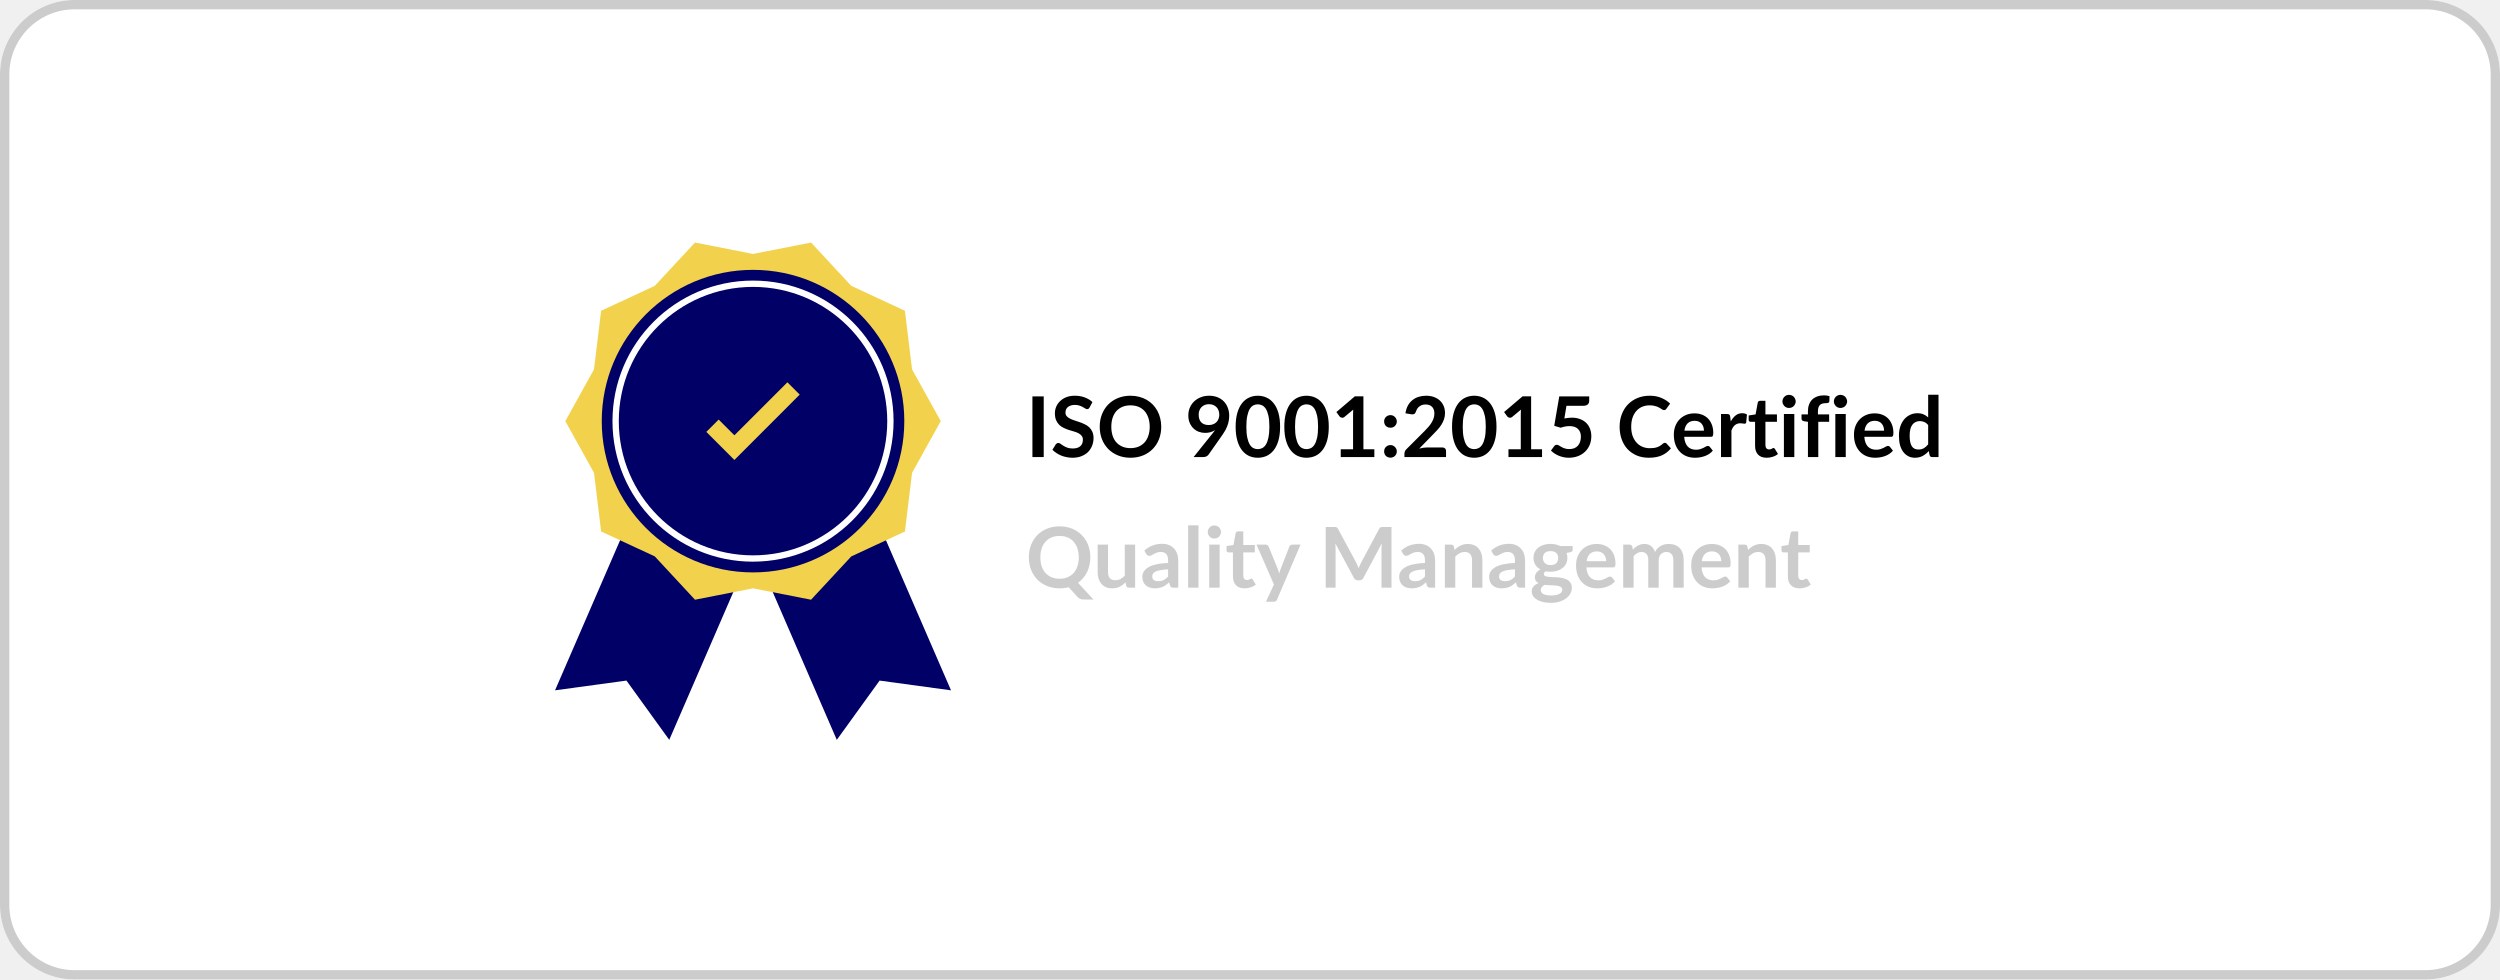
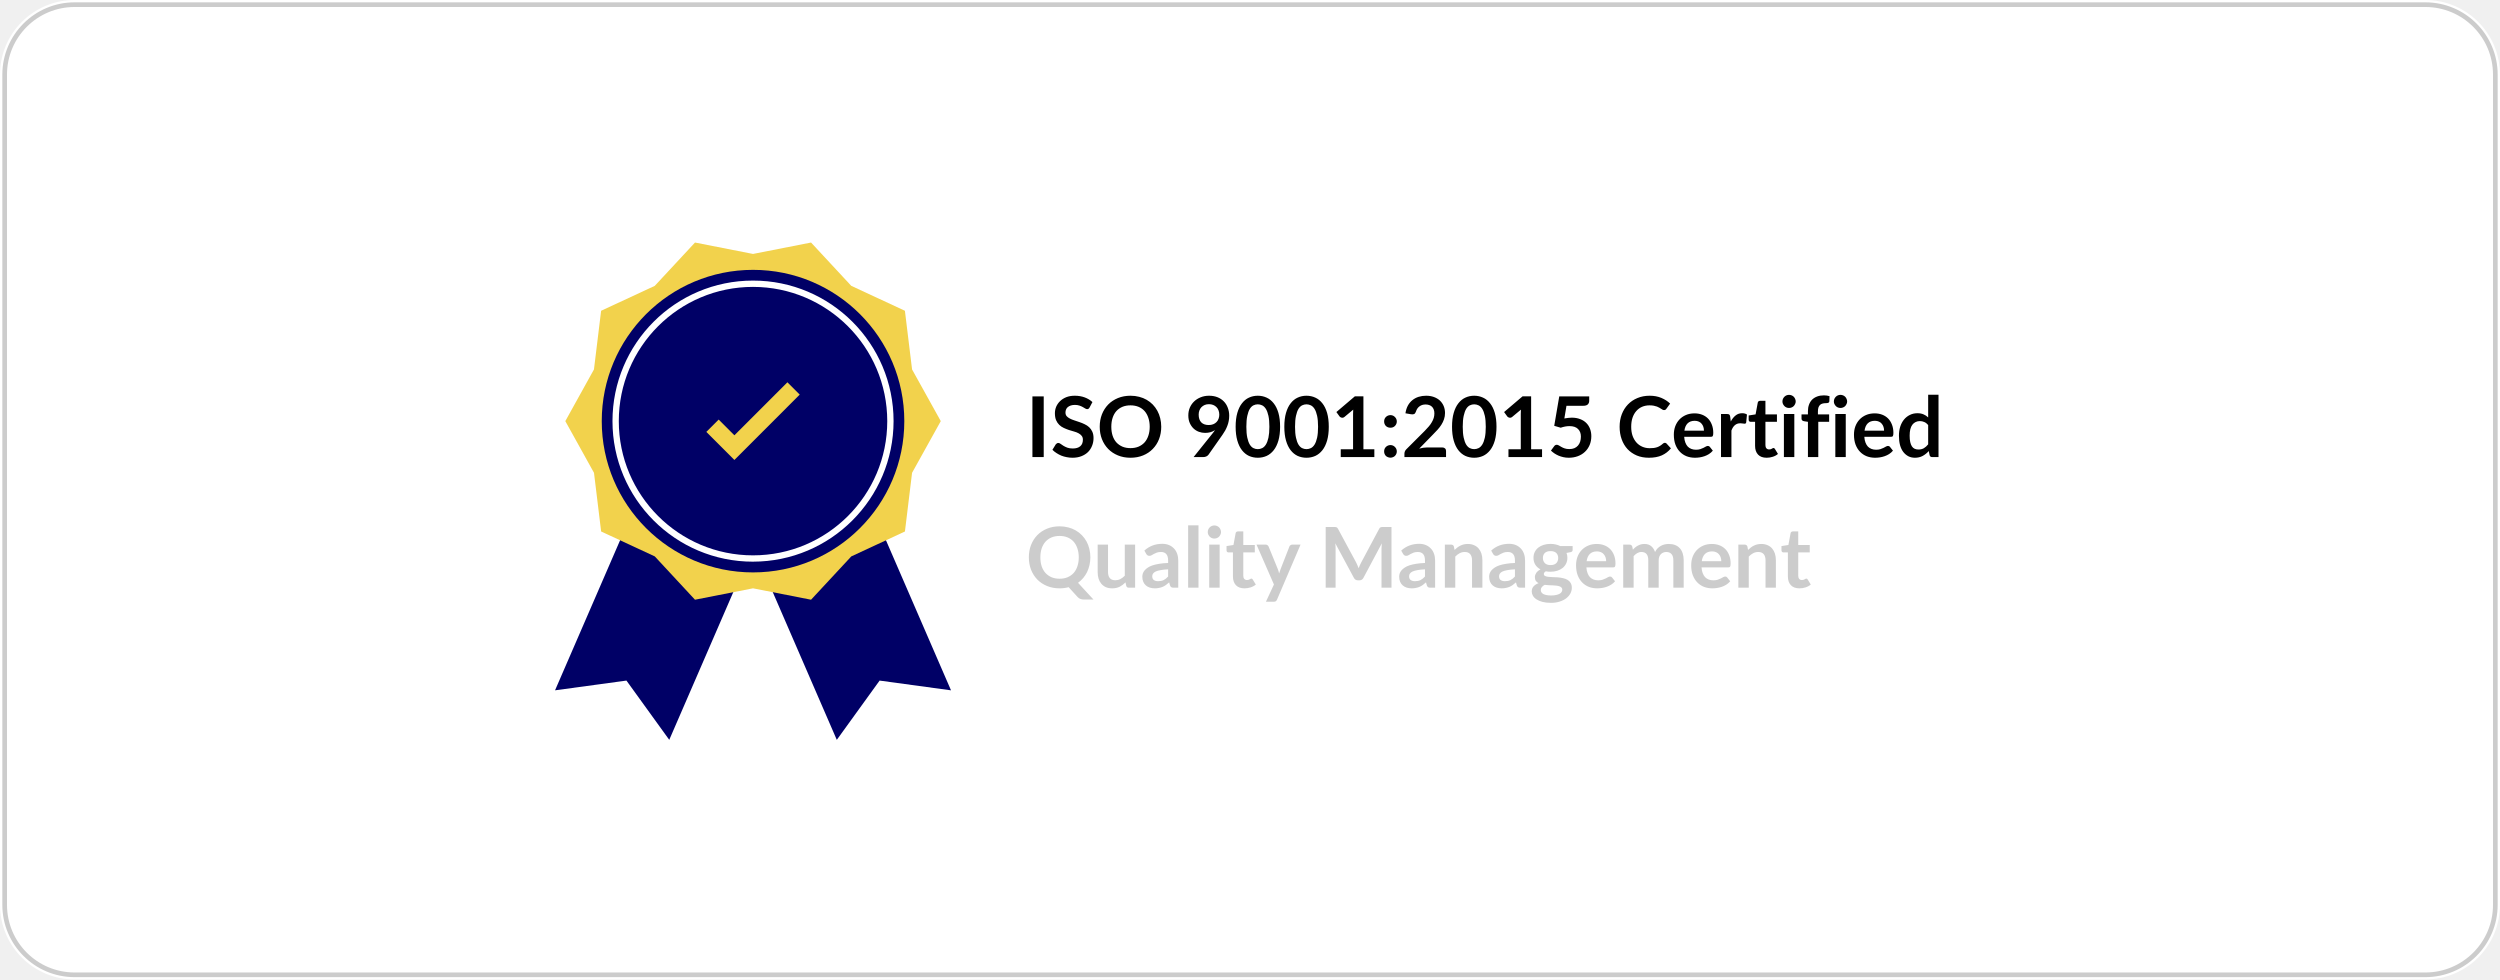
<svg xmlns="http://www.w3.org/2000/svg" width="536" height="210" viewBox="0 0 536 210">
  <defs>
    <clipPath id="clip-path">
      <rect id="Rectangle_252" data-name="Rectangle 252" width="84.899" height="106.622" fill="none" />
    </clipPath>
  </defs>
  <g id="iso-9001:2015" transform="translate(-140 -3361)">
-     <g id="Rectangle_253" data-name="Rectangle 253" transform="translate(140 3361)" fill="#fff" stroke="#ccc" stroke-width="2">
+     <g id="Rectangle_253" data-name="Rectangle 253" transform="translate(140 3361)" fill="#fff" stroke="#ccc" strokeWidth="2">
      <rect width="536" height="210" rx="16" stroke="none" />
      <rect x="1" y="1" width="534" height="208" rx="15" fill="none" />
    </g>
    <g id="iso-9001:2015-2" data-name="iso-9001:2015" transform="translate(68.949 224)">
      <g id="Group_501" data-name="Group 501" transform="translate(190.051 3189)">
        <path id="Path_503" data-name="Path 503" d="M0,445.628l15.31-2.09,9.178,12.707L45.015,408.9,20.525,398.283Z" transform="translate(0 -349.623)" fill="#006" />
        <path id="Path_504" data-name="Path 504" d="M326.445,408.9l20.526,47.346,9.178-12.706,15.311,2.09-20.526-47.346Z" transform="translate(-286.562 -349.622)" fill="#006" />
        <path id="Path_505" data-name="Path 505" d="M70.687,0,58.245,2.445,45.805,0,37.177,9.287l-11.5,5.342-1.536,12.58L18,38.29l6.15,11.08L25.681,61.95l11.5,5.342L45.8,76.58l12.441-2.445L70.686,76.58l8.628-9.287,11.5-5.341L92.345,49.37,98.5,38.29,92.345,27.21,90.81,14.629l-11.5-5.342Z" transform="translate(-15.797)" fill="#f2d24c" />
        <g id="Group_500" data-name="Group 500" transform="translate(0 0)">
          <g id="Group_499" data-name="Group 499" clip-path="url(#clip-path)">
            <path id="Path_506" data-name="Path 506" d="M146.846,80.371a32.434,32.434,0,1,1-32.434-32.434,32.433,32.433,0,0,1,32.434,32.434" transform="translate(-71.963 -42.08)" fill="#006" />
            <path id="Path_507" data-name="Path 507" d="M130.944,127.035A30.133,30.133,0,1,1,161.077,96.9a30.166,30.166,0,0,1-30.133,30.132m0-58.911A28.779,28.779,0,1,0,159.723,96.9a28.811,28.811,0,0,0-28.779-28.779" transform="translate(-88.495 -58.612)" fill="#fff" />
            <path id="Path_508" data-name="Path 508" d="M271.524,261.918,265.51,255.9l2.642-2.642,3.372,3.372,11.366-11.366,2.642,2.642Z" transform="translate(-233.071 -215.303)" fill="#f2d24c" />
          </g>
        </g>
      </g>
      <g id="Group_502" data-name="Group 502" transform="translate(12.949 15)">
        <text id="ISO_9001:2015_Certified" data-name="ISO 9001:2015 Certified" transform="translate(278 3220)" font-size="18" font-family="Lato-Bold, Lato" font-weight="700">
          <tspan x="0" y="0">ISO 9001:2015 Certified</tspan>
        </text>
        <text id="Quality_Management" data-name="Quality Management" transform="translate(278 3248)" fill="#ccc" font-size="18" font-family="Lato-Bold, Lato" font-weight="700">
          <tspan x="0" y="0">Quality Management</tspan>
        </text>
      </g>
    </g>
  </g>
</svg>
